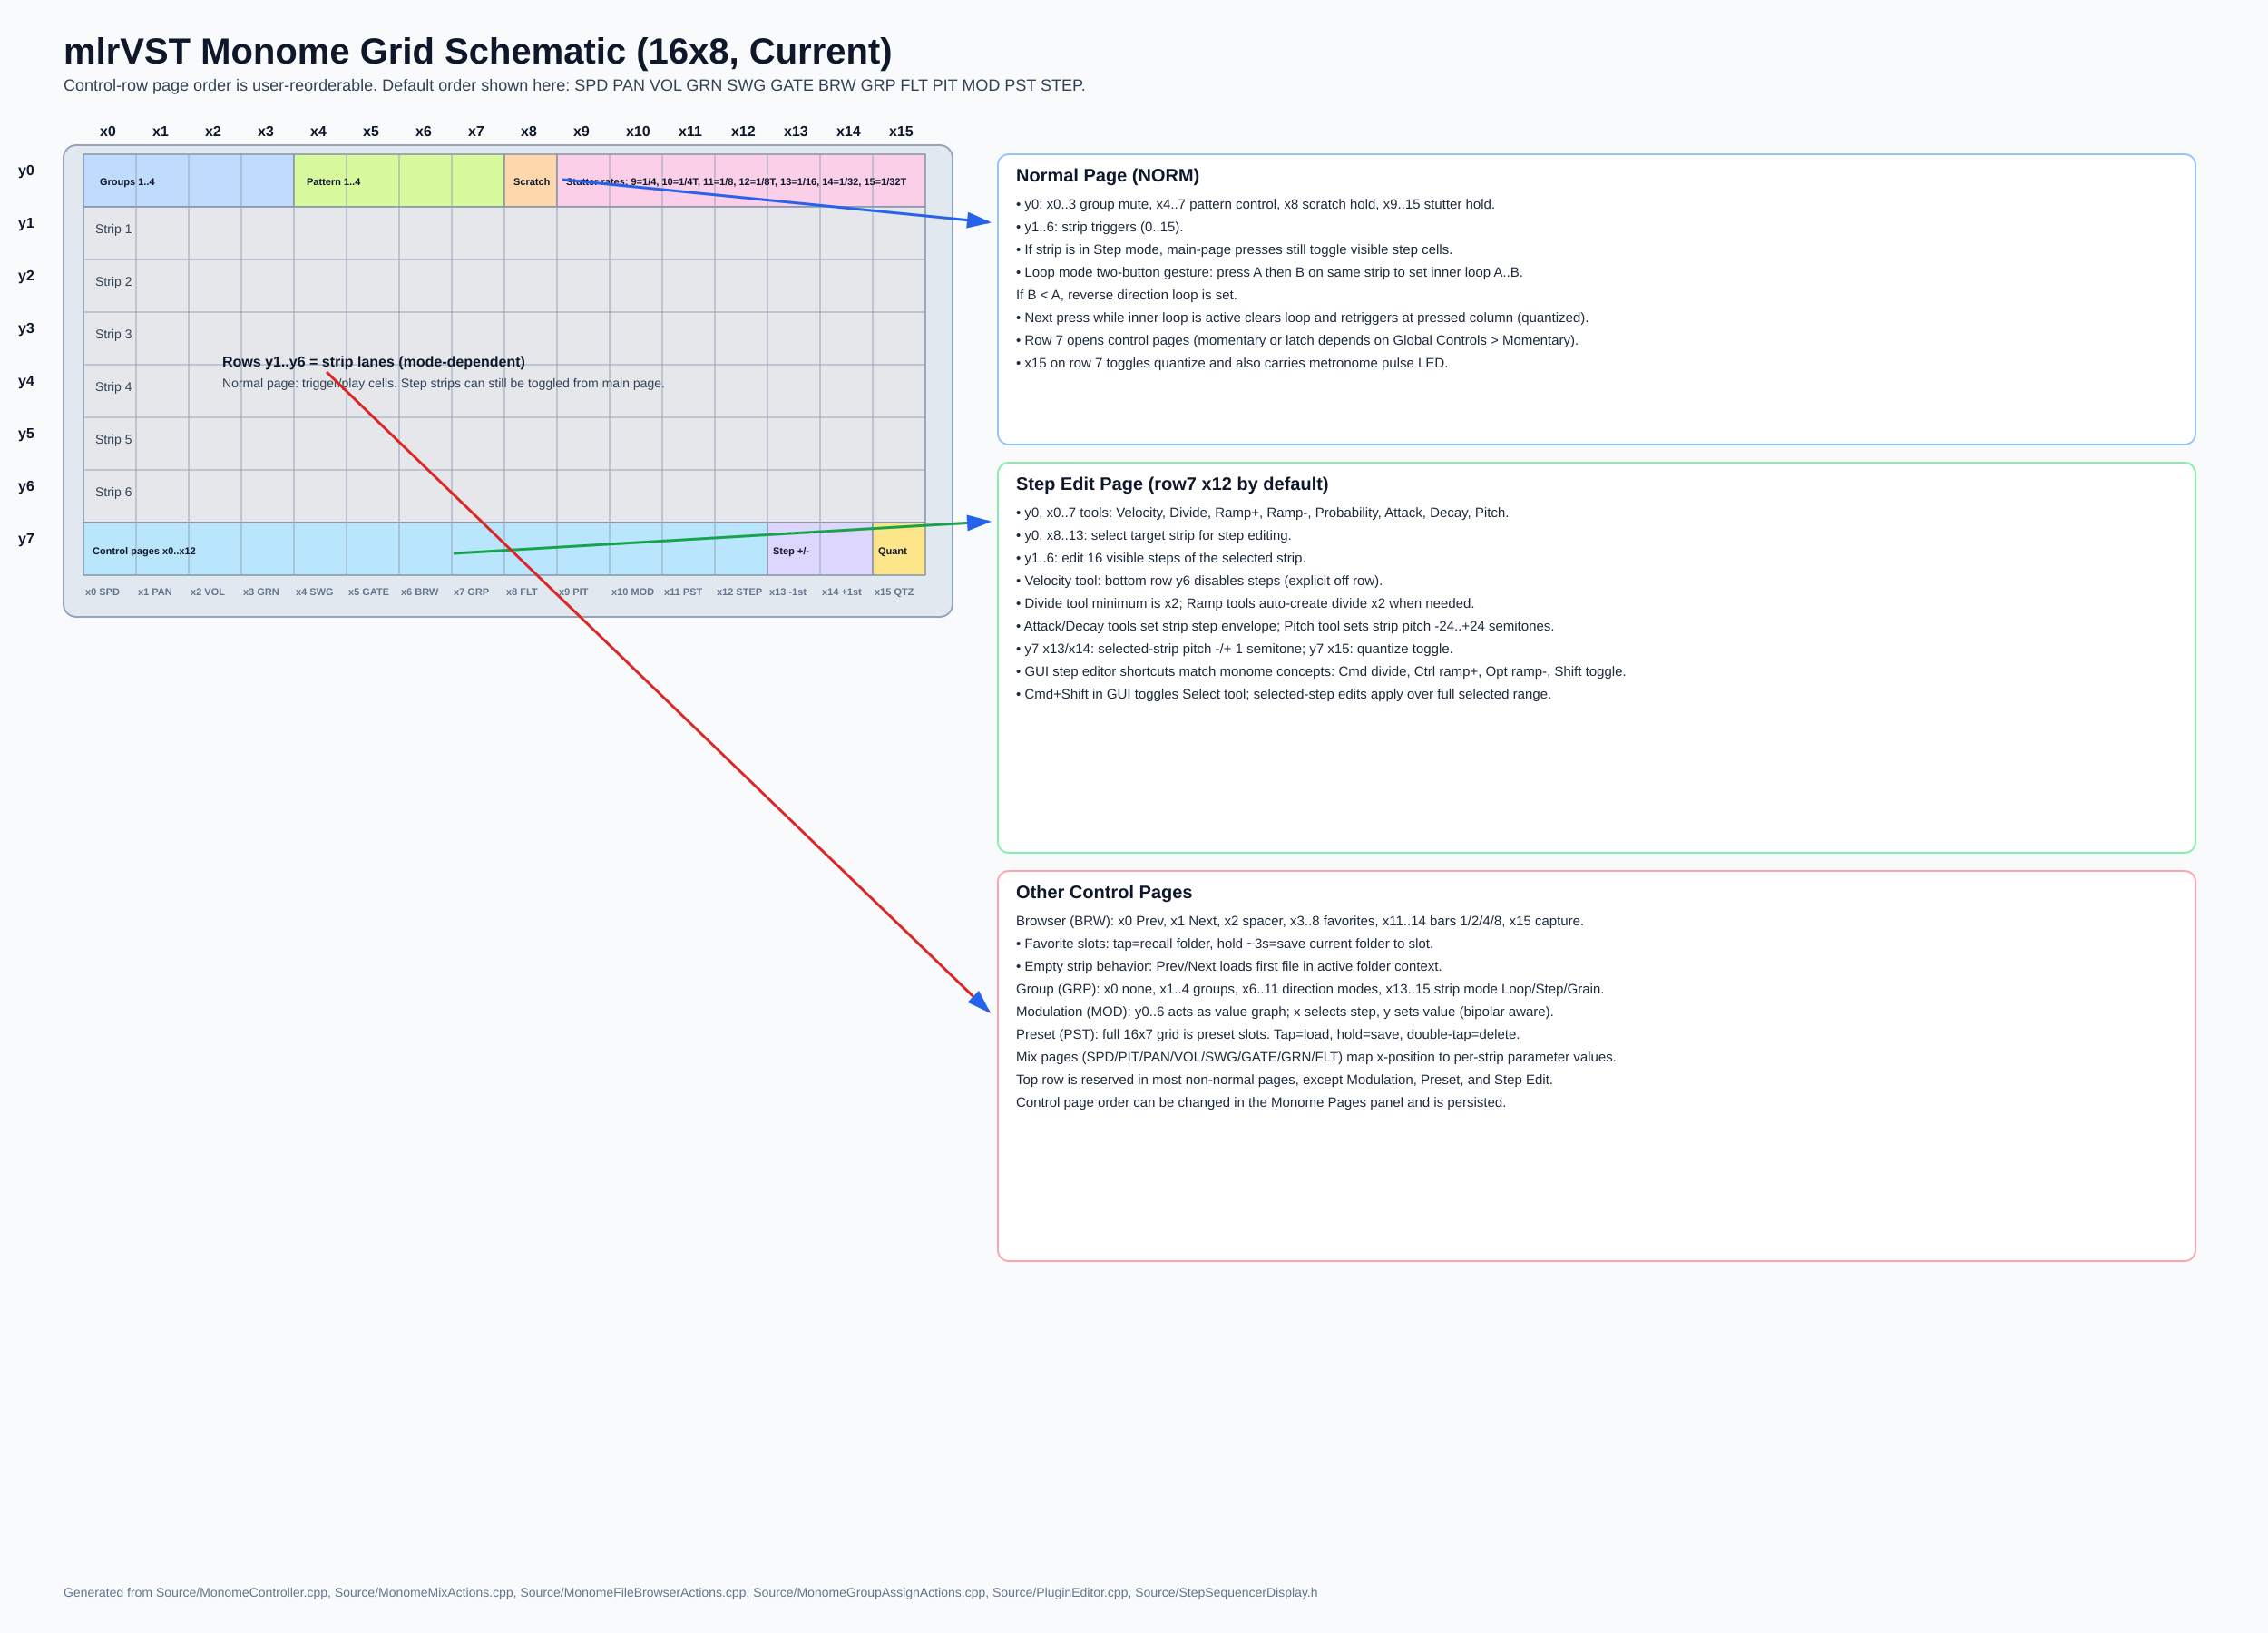
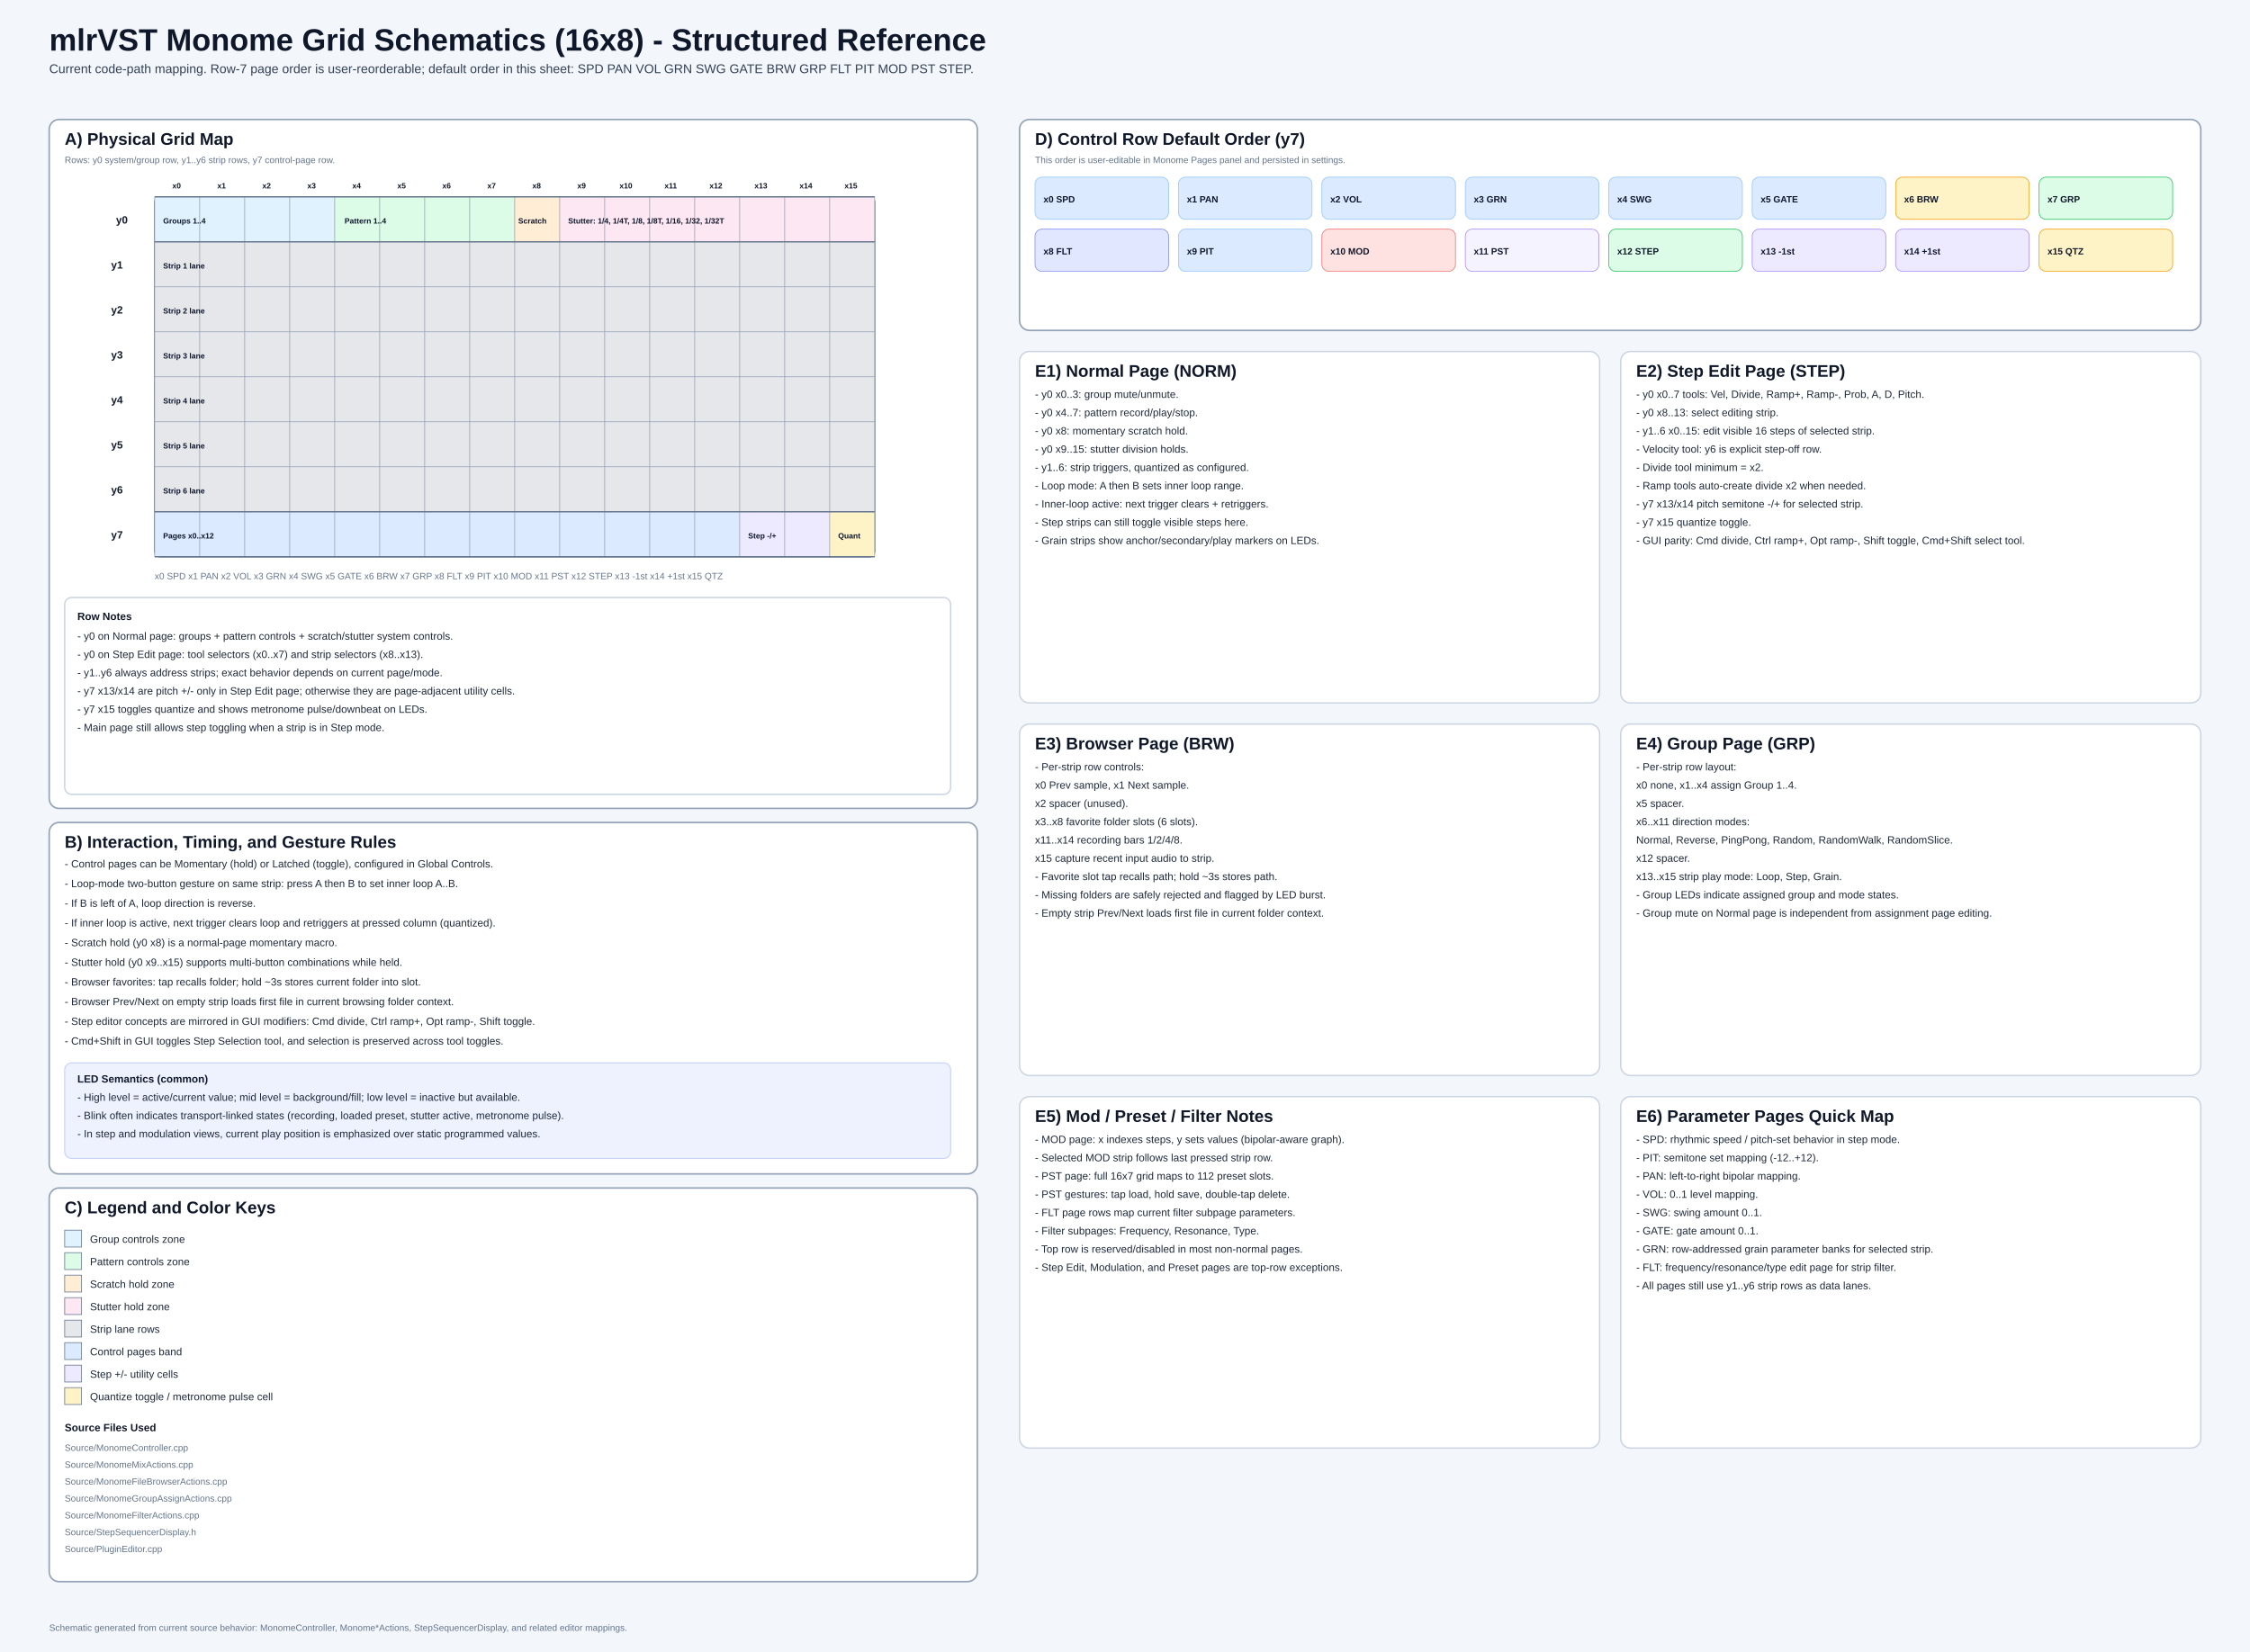
- <svg xmlns="http://www.w3.org/2000/svg" width="2500" height="1800" viewBox="0 0 2500 1800">
+ <svg xmlns="http://www.w3.org/2000/svg" width="3200" height="2350" viewBox="0 0 3200 2350">
  <defs>
    <style>
-       .title { font: 700 40px 'Arial', sans-serif; fill: #0f172a; }
+       .title { font: 700 44px 'Arial', sans-serif; fill: #0f172a; }
      .subtitle { font: 500 18px 'Arial', sans-serif; fill: #334155; }
-       .small { font: 500 14px 'Arial', sans-serif; fill: #334155; }
-       .label { font: 600 16px 'Arial', sans-serif; fill: #0f172a; }
+       .section { font: 700 24px 'Arial', sans-serif; fill: #0f172a; }
+       .label { font: 600 15px 'Arial', sans-serif; fill: #0f172a; }
      .tiny { font: 600 11px 'Arial', sans-serif; fill: #0f172a; }
-       .cellText { font: 600 11px 'Arial', sans-serif; fill: #0f172a; }
-       .boxTitle { font: 700 20px 'Arial', sans-serif; fill: #0f172a; }
-       .boxText { font: 500 15px 'Arial', sans-serif; fill: #1e293b; }
-       .muted { fill: #64748b; }
+       .body { font: 500 15px 'Arial', sans-serif; fill: #1e293b; }
+       .muted { font: 500 13px 'Arial', sans-serif; fill: #64748b; }
+       .chip { font: 700 13px 'Arial', sans-serif; fill: #0f172a; }
+       .rowBandNormal { fill: #e0f2fe; }
+       .rowBandPattern { fill: #dcfce7; }
+       .rowBandScratch { fill: #ffedd5; }
+       .rowBandStutter { fill: #fce7f3; }
+       .rowBandStrip { fill: #e5e7eb; }
+       .rowBandControl { fill: #dbeafe; }
+       .rowBandControlAux { fill: #ede9fe; }
+       .rowBandQuant { fill: #fef3c7; }
+       .card { fill: #ffffff; stroke: #cbd5e1; stroke-width: 2; }
+       .cardStrong { fill: #ffffff; stroke: #94a3b8; stroke-width: 2.2; }
+       .gridStroke { stroke: #94a3b8; stroke-width: 1; }
+       .gridHeavy { stroke: #64748b; stroke-width: 1.8; }
    </style>
-     <marker id="arrow" markerWidth="10" markerHeight="10" refX="8" refY="3" orient="auto" markerUnits="strokeWidth">
-       <path d="M0,0 L0,6 L9,3 z" fill="#2563eb" />
-     </marker>
  </defs>
-   <rect x="0" y="0" width="2500" height="1800" fill="#f8fafc" />
-   <text x="70" y="70" class="title">mlrVST Monome Grid Schematic (16x8, Current)</text>
-   <text x="70" y="100" class="subtitle">Control-row page order is user-reorderable. Default order shown here: SPD PAN VOL GRN SWG GATE BRW GRP FLT PIT MOD PST STEP.</text>
-   <rect x="70" y="160" width="980" height="520" rx="14" fill="#e2e8f0" stroke="#94a3b8" stroke-width="2" />
-   <g>
-     <text x="110" y="150" class="label">x0</text>
-     <text x="168" y="150" class="label">x1</text>
-     <text x="226" y="150" class="label">x2</text>
-     <text x="284" y="150" class="label">x3</text>
-     <text x="342" y="150" class="label">x4</text>
-     <text x="400" y="150" class="label">x5</text>
-     <text x="458" y="150" class="label">x6</text>
-     <text x="516" y="150" class="label">x7</text>
-     <text x="574" y="150" class="label">x8</text>
-     <text x="632" y="150" class="label">x9</text>
-     <text x="690" y="150" class="label">x10</text>
-     <text x="748" y="150" class="label">x11</text>
-     <text x="806" y="150" class="label">x12</text>
-     <text x="864" y="150" class="label">x13</text>
-     <text x="922" y="150" class="label">x14</text>
-     <text x="980" y="150" class="label">x15</text>
+   <rect x="0" y="0" width="3200" height="2350" fill="#f3f6fb" />
+   <text x="70" y="72" class="title">mlrVST Monome Grid Schematics (16x8) - Structured Reference</text>
+   <text x="70" y="104" class="subtitle">Current code-path mapping. Row-7 page order is user-reorderable; default order in this sheet: SPD PAN VOL GRN SWG GATE BRW GRP FLT PIT MOD PST STEP.</text>
+   <rect x="70" y="170" width="1320" height="980" rx="14" class="cardStrong" />
+   <text x="92" y="206" class="section">A) Physical Grid Map</text>
+   <text x="92" y="232" class="muted">Rows: y0 system/group row, y1..y6 strip rows, y7 control-page row.</text>
+   <rect x="220" y="280" width="1024" height="512" rx="8" fill="#f8fafc" stroke="#64748b" stroke-width="2" />
+   <rect x="220" y="280" width="256" height="64" class="rowBandNormal" />
+   <rect x="476" y="280" width="256" height="64" class="rowBandPattern" />
+   <rect x="732" y="280" width="64" height="64" class="rowBandScratch" />
+   <rect x="796" y="280" width="448" height="64" class="rowBandStutter" />
+   <rect x="220" y="344" width="1024" height="384" class="rowBandStrip" />
+   <rect x="220" y="728" width="832" height="64" class="rowBandControl" />
+   <rect x="1052" y="728" width="128" height="64" class="rowBandControlAux" />
+   <rect x="1180" y="728" width="64" height="64" class="rowBandQuant" />
+   <g class="gridStroke">
+     <line x1="220" y1="280" x2="220" y2="792" />
+     <line x1="284" y1="280" x2="284" y2="792" />
+     <line x1="348" y1="280" x2="348" y2="792" />
+     <line x1="412" y1="280" x2="412" y2="792" />
+     <line x1="476" y1="280" x2="476" y2="792" />
+     <line x1="540" y1="280" x2="540" y2="792" />
+     <line x1="604" y1="280" x2="604" y2="792" />
+     <line x1="668" y1="280" x2="668" y2="792" />
+     <line x1="732" y1="280" x2="732" y2="792" />
+     <line x1="796" y1="280" x2="796" y2="792" />
+     <line x1="860" y1="280" x2="860" y2="792" />
+     <line x1="924" y1="280" x2="924" y2="792" />
+     <line x1="988" y1="280" x2="988" y2="792" />
+     <line x1="1052" y1="280" x2="1052" y2="792" />
+     <line x1="1116" y1="280" x2="1116" y2="792" />
+     <line x1="1180" y1="280" x2="1180" y2="792" />
+     <line x1="1244" y1="280" x2="1244" y2="792" />
+     <line x1="220" y1="280" x2="1244" y2="280" />
+     <line x1="220" y1="344" x2="1244" y2="344" />
+     <line x1="220" y1="408" x2="1244" y2="408" />
+     <line x1="220" y1="472" x2="1244" y2="472" />
+     <line x1="220" y1="536" x2="1244" y2="536" />
+     <line x1="220" y1="600" x2="1244" y2="600" />
+     <line x1="220" y1="664" x2="1244" y2="664" />
+     <line x1="220" y1="728" x2="1244" y2="728" />
+     <line x1="220" y1="792" x2="1244" y2="792" />
  </g>
-   <g>
-     <text x="20" y="193" class="label">y0</text>
-     <text x="20" y="251" class="label">y1</text>
-     <text x="20" y="309" class="label">y2</text>
-     <text x="20" y="367" class="label">y3</text>
-     <text x="20" y="425" class="label">y4</text>
-     <text x="20" y="483" class="label">y5</text>
-     <text x="20" y="541" class="label">y6</text>
-     <text x="20" y="599" class="label">y7</text>
+   <g class="gridHeavy">
+     <line x1="220" y1="280" x2="1244" y2="280" />
+     <line x1="220" y1="344" x2="1244" y2="344" />
+     <line x1="220" y1="728" x2="1244" y2="728" />
+     <line x1="220" y1="792" x2="1244" y2="792" />
  </g>
-   <g>
-     <rect x="92" y="170" width="232" height="58" fill="#bfdbfe" stroke="#64748b" />
-     <rect x="324" y="170" width="232" height="58" fill="#d9f99d" stroke="#64748b" />
-     <rect x="556" y="170" width="58" height="58" fill="#fed7aa" stroke="#64748b" />
-     <rect x="614" y="170" width="406" height="58" fill="#fbcfe8" stroke="#64748b" />
-     <rect x="92" y="228" width="928" height="348" fill="#e5e7eb" stroke="#64748b" />
-     <rect x="92" y="576" width="754" height="58" fill="#bae6fd" stroke="#64748b" />
-     <rect x="846" y="576" width="116" height="58" fill="#ddd6fe" stroke="#64748b" />
-     <rect x="962" y="576" width="58" height="58" fill="#fde68a" stroke="#64748b" />
-     <g stroke="#94a3b8" stroke-width="1">
-       <line x1="92" y1="170" x2="92" y2="634" />
-       <line x1="150" y1="170" x2="150" y2="634" />
-       <line x1="208" y1="170" x2="208" y2="634" />
-       <line x1="266" y1="170" x2="266" y2="634" />
-       <line x1="324" y1="170" x2="324" y2="634" />
-       <line x1="382" y1="170" x2="382" y2="634" />
-       <line x1="440" y1="170" x2="440" y2="634" />
-       <line x1="498" y1="170" x2="498" y2="634" />
-       <line x1="556" y1="170" x2="556" y2="634" />
-       <line x1="614" y1="170" x2="614" y2="634" />
-       <line x1="672" y1="170" x2="672" y2="634" />
-       <line x1="730" y1="170" x2="730" y2="634" />
-       <line x1="788" y1="170" x2="788" y2="634" />
-       <line x1="846" y1="170" x2="846" y2="634" />
-       <line x1="904" y1="170" x2="904" y2="634" />
-       <line x1="962" y1="170" x2="962" y2="634" />
-       <line x1="1020" y1="170" x2="1020" y2="634" />
-       <line x1="92" y1="170" x2="1020" y2="170" />
-       <line x1="92" y1="228" x2="1020" y2="228" />
-       <line x1="92" y1="286" x2="1020" y2="286" />
-       <line x1="92" y1="344" x2="1020" y2="344" />
-       <line x1="92" y1="402" x2="1020" y2="402" />
-       <line x1="92" y1="460" x2="1020" y2="460" />
-       <line x1="92" y1="518" x2="1020" y2="518" />
-       <line x1="92" y1="576" x2="1020" y2="576" />
-       <line x1="92" y1="634" x2="1020" y2="634" />
-     </g>
-   </g>
-   <text x="110" y="204" class="cellText">Groups 1..4</text>
-   <text x="338" y="204" class="cellText">Pattern 1..4</text>
-   <text x="566" y="204" class="cellText">Scratch</text>
-   <text x="624" y="204" class="cellText">Stutter rates: 9=1/4, 10=1/4T, 11=1/8, 12=1/8T, 13=1/16, 14=1/32, 15=1/32T</text>
-   <text x="105" y="257" class="small">Strip 1</text>
-   <text x="105" y="315" class="small">Strip 2</text>
-   <text x="105" y="373" class="small">Strip 3</text>
-   <text x="105" y="431" class="small">Strip 4</text>
-   <text x="105" y="489" class="small">Strip 5</text>
-   <text x="105" y="547" class="small">Strip 6</text>
-   <text x="245" y="404" class="label">Rows y1..y6 = strip lanes (mode-dependent)</text>
-   <text x="245" y="427" class="small">Normal page: trigger/play cells. Step strips can still be toggled from main page.</text>
-   <text x="102" y="611" class="cellText">Control pages x0..x12</text>
-   <text x="852" y="611" class="cellText">Step +/-</text>
-   <text x="968" y="611" class="cellText">Quant</text>
-   <text x="94" y="656" class="tiny muted">x0 SPD</text>
-   <text x="152" y="656" class="tiny muted">x1 PAN</text>
-   <text x="210" y="656" class="tiny muted">x2 VOL</text>
-   <text x="268" y="656" class="tiny muted">x3 GRN</text>
-   <text x="326" y="656" class="tiny muted">x4 SWG</text>
-   <text x="384" y="656" class="tiny muted">x5 GATE</text>
-   <text x="442" y="656" class="tiny muted">x6 BRW</text>
-   <text x="500" y="656" class="tiny muted">x7 GRP</text>
-   <text x="558" y="656" class="tiny muted">x8 FLT</text>
-   <text x="616" y="656" class="tiny muted">x9 PIT</text>
-   <text x="674" y="656" class="tiny muted">x10 MOD</text>
-   <text x="732" y="656" class="tiny muted">x11 PST</text>
-   <text x="790" y="656" class="tiny muted">x12 STEP</text>
-   <text x="848" y="656" class="tiny muted">x13 -1st</text>
-   <text x="906" y="656" class="tiny muted">x14 +1st</text>
-   <text x="964" y="656" class="tiny muted">x15 QTZ</text>
-   <rect x="1100" y="170" width="1320" height="320" rx="12" fill="#ffffff" stroke="#93c5fd" stroke-width="2" />
-   <text x="1120" y="200" class="boxTitle">Normal Page (NORM)</text>
-   <text x="1120" y="230" class="boxText">• y0: x0..3 group mute, x4..7 pattern control, x8 scratch hold, x9..15 stutter hold.</text>
-   <text x="1120" y="255" class="boxText">• y1..6: strip triggers (0..15).</text>
-   <text x="1120" y="280" class="boxText">• If strip is in Step mode, main-page presses still toggle visible step cells.</text>
-   <text x="1120" y="305" class="boxText">• Loop mode two-button gesture: press A then B on same strip to set inner loop A..B.</text>
-   <text x="1120" y="330" class="boxText">  If B &lt; A, reverse direction loop is set.</text>
-   <text x="1120" y="355" class="boxText">• Next press while inner loop is active clears loop and retriggers at pressed column (quantized).</text>
-   <text x="1120" y="380" class="boxText">• Row 7 opens control pages (momentary or latch depends on Global Controls &gt; Momentary).</text>
-   <text x="1120" y="405" class="boxText">• x15 on row 7 toggles quantize and also carries metronome pulse LED.</text>
-   <rect x="1100" y="510" width="1320" height="430" rx="12" fill="#ffffff" stroke="#86efac" stroke-width="2" />
-   <text x="1120" y="540" class="boxTitle">Step Edit Page (row7 x12 by default)</text>
-   <text x="1120" y="570" class="boxText">• y0, x0..7 tools: Velocity, Divide, Ramp+, Ramp-, Probability, Attack, Decay, Pitch.</text>
-   <text x="1120" y="595" class="boxText">• y0, x8..13: select target strip for step editing.</text>
-   <text x="1120" y="620" class="boxText">• y1..6: edit 16 visible steps of the selected strip.</text>
-   <text x="1120" y="645" class="boxText">• Velocity tool: bottom row y6 disables steps (explicit off row).</text>
-   <text x="1120" y="670" class="boxText">• Divide tool minimum is x2; Ramp tools auto-create divide x2 when needed.</text>
-   <text x="1120" y="695" class="boxText">• Attack/Decay tools set strip step envelope; Pitch tool sets strip pitch -24..+24 semitones.</text>
-   <text x="1120" y="720" class="boxText">• y7 x13/x14: selected-strip pitch -/+ 1 semitone; y7 x15: quantize toggle.</text>
-   <text x="1120" y="745" class="boxText">• GUI step editor shortcuts match monome concepts: Cmd divide, Ctrl ramp+, Opt ramp-, Shift toggle.</text>
-   <text x="1120" y="770" class="boxText">• Cmd+Shift in GUI toggles Select tool; selected-step edits apply over full selected range.</text>
-   <rect x="1100" y="960" width="1320" height="430" rx="12" fill="#ffffff" stroke="#fda4af" stroke-width="2" />
-   <text x="1120" y="990" class="boxTitle">Other Control Pages</text>
-   <text x="1120" y="1020" class="boxText">Browser (BRW): x0 Prev, x1 Next, x2 spacer, x3..8 favorites, x11..14 bars 1/2/4/8, x15 capture.</text>
-   <text x="1120" y="1045" class="boxText">• Favorite slots: tap=recall folder, hold ~3s=save current folder to slot.</text>
-   <text x="1120" y="1070" class="boxText">• Empty strip behavior: Prev/Next loads first file in active folder context.</text>
-   <text x="1120" y="1095" class="boxText">Group (GRP): x0 none, x1..4 groups, x6..11 direction modes, x13..15 strip mode Loop/Step/Grain.</text>
-   <text x="1120" y="1120" class="boxText">Modulation (MOD): y0..6 acts as value graph; x selects step, y sets value (bipolar aware).</text>
-   <text x="1120" y="1145" class="boxText">Preset (PST): full 16x7 grid is preset slots. Tap=load, hold=save, double-tap=delete.</text>
-   <text x="1120" y="1170" class="boxText">Mix pages (SPD/PIT/PAN/VOL/SWG/GATE/GRN/FLT) map x-position to per-strip parameter values.</text>
-   <text x="1120" y="1195" class="boxText">Top row is reserved in most non-normal pages, except Modulation, Preset, and Step Edit.</text>
-   <text x="1120" y="1220" class="boxText">Control page order can be changed in the Monome Pages panel and is persisted.</text>
-   <line x1="620" y1="198" x2="1090" y2="245" stroke="#2563eb" stroke-width="3" marker-end="url(#arrow)" />
-   <line x1="500" y1="610" x2="1090" y2="575" stroke="#16a34a" stroke-width="3" marker-end="url(#arrow)" />
-   <line x1="360" y1="410" x2="1090" y2="1115" stroke="#dc2626" stroke-width="3" marker-end="url(#arrow)" />
-   <text x="70" y="1760" class="small muted">Generated from Source/MonomeController.cpp, Source/MonomeMixActions.cpp, Source/MonomeFileBrowserActions.cpp, Source/MonomeGroupAssignActions.cpp, Source/PluginEditor.cpp, Source/StepSequencerDisplay.h</text>
+   <text x="245" y="268" class="tiny">x0</text>
+   <text x="309" y="268" class="tiny">x1</text>
+   <text x="373" y="268" class="tiny">x2</text>
+   <text x="437" y="268" class="tiny">x3</text>
+   <text x="501" y="268" class="tiny">x4</text>
+   <text x="565" y="268" class="tiny">x5</text>
+   <text x="629" y="268" class="tiny">x6</text>
+   <text x="693" y="268" class="tiny">x7</text>
+   <text x="757" y="268" class="tiny">x8</text>
+   <text x="821" y="268" class="tiny">x9</text>
+   <text x="881" y="268" class="tiny">x10</text>
+   <text x="945" y="268" class="tiny">x11</text>
+   <text x="1009" y="268" class="tiny">x12</text>
+   <text x="1073" y="268" class="tiny">x13</text>
+   <text x="1137" y="268" class="tiny">x14</text>
+   <text x="1201" y="268" class="tiny">x15</text>
+   <text x="165" y="318" class="label">y0</text>
+   <text x="158" y="382" class="label">y1</text>
+   <text x="158" y="446" class="label">y2</text>
+   <text x="158" y="510" class="label">y3</text>
+   <text x="158" y="574" class="label">y4</text>
+   <text x="158" y="638" class="label">y5</text>
+   <text x="158" y="702" class="label">y6</text>
+   <text x="158" y="766" class="label">y7</text>
+   <text x="232" y="318" class="tiny">Groups 1..4</text>
+   <text x="490" y="318" class="tiny">Pattern 1..4</text>
+   <text x="737" y="318" class="tiny">Scratch</text>
+   <text x="808" y="318" class="tiny">Stutter: 1/4, 1/4T, 1/8, 1/8T, 1/16, 1/32, 1/32T</text>
+   <text x="232" y="382" class="tiny">Strip 1 lane</text>
+   <text x="232" y="446" class="tiny">Strip 2 lane</text>
+   <text x="232" y="510" class="tiny">Strip 3 lane</text>
+   <text x="232" y="574" class="tiny">Strip 4 lane</text>
+   <text x="232" y="638" class="tiny">Strip 5 lane</text>
+   <text x="232" y="702" class="tiny">Strip 6 lane</text>
+   <text x="232" y="766" class="tiny">Pages x0..x12</text>
+   <text x="1064" y="766" class="tiny">Step -/+</text>
+   <text x="1192" y="766" class="tiny">Quant</text>
+   <text x="220" y="824" class="muted">x0 SPD   x1 PAN   x2 VOL   x3 GRN   x4 SWG   x5 GATE   x6 BRW   x7 GRP   x8 FLT   x9 PIT   x10 MOD   x11 PST   x12 STEP   x13 -1st   x14 +1st   x15 QTZ</text>
+   <rect x="92" y="850" width="1260" height="280" rx="10" class="card" />
+   <text x="110" y="882" class="label">Row Notes</text>
+   <text x="110" y="910" class="body">- y0 on Normal page: groups + pattern controls + scratch/stutter system controls.</text>
+   <text x="110" y="936" class="body">- y0 on Step Edit page: tool selectors (x0..x7) and strip selectors (x8..x13).</text>
+   <text x="110" y="962" class="body">- y1..y6 always address strips; exact behavior depends on current page/mode.</text>
+   <text x="110" y="988" class="body">- y7 x13/x14 are pitch +/- only in Step Edit page; otherwise they are page-adjacent utility cells.</text>
+   <text x="110" y="1014" class="body">- y7 x15 toggles quantize and shows metronome pulse/downbeat on LEDs.</text>
+   <text x="110" y="1040" class="body">- Main page still allows step toggling when a strip is in Step mode.</text>
+   <rect x="70" y="1170" width="1320" height="500" rx="14" class="cardStrong" />
+   <text x="92" y="1206" class="section">B) Interaction, Timing, and Gesture Rules</text>
+   <text x="92" y="1234" class="body">- Control pages can be Momentary (hold) or Latched (toggle), configured in Global Controls.</text>
+   <text x="92" y="1262" class="body">- Loop-mode two-button gesture on same strip: press A then B to set inner loop A..B.</text>
+   <text x="92" y="1290" class="body">- If B is left of A, loop direction is reverse.</text>
+   <text x="92" y="1318" class="body">- If inner loop is active, next trigger clears loop and retriggers at pressed column (quantized).</text>
+   <text x="92" y="1346" class="body">- Scratch hold (y0 x8) is a normal-page momentary macro.</text>
+   <text x="92" y="1374" class="body">- Stutter hold (y0 x9..x15) supports multi-button combinations while held.</text>
+   <text x="92" y="1402" class="body">- Browser favorites: tap recalls folder; hold ~3s stores current folder into slot.</text>
+   <text x="92" y="1430" class="body">- Browser Prev/Next on empty strip loads first file in current browsing folder context.</text>
+   <text x="92" y="1458" class="body">- Step editor concepts are mirrored in GUI modifiers: Cmd divide, Ctrl ramp+, Opt ramp-, Shift toggle.</text>
+   <text x="92" y="1486" class="body">- Cmd+Shift in GUI toggles Step Selection tool, and selection is preserved across tool toggles.</text>
+   <rect x="92" y="1512" width="1260" height="136" rx="10" fill="#eef2ff" stroke="#c7d2fe" stroke-width="1.5" />
+   <text x="110" y="1540" class="label">LED Semantics (common)</text>
+   <text x="110" y="1566" class="body">- High level = active/current value; mid level = background/fill; low level = inactive but available.</text>
+   <text x="110" y="1592" class="body">- Blink often indicates transport-linked states (recording, loaded preset, stutter active, metronome pulse).</text>
+   <text x="110" y="1618" class="body">- In step and modulation views, current play position is emphasized over static programmed values.</text>
+   <rect x="70" y="1690" width="1320" height="560" rx="14" class="cardStrong" />
+   <text x="92" y="1726" class="section">C) Legend and Color Keys</text>
+   <rect x="92" y="1750" width="24" height="24" class="rowBandNormal" stroke="#64748b" />
+   <text x="128" y="1768" class="body">Group controls zone</text>
+   <rect x="92" y="1782" width="24" height="24" class="rowBandPattern" stroke="#64748b" />
+   <text x="128" y="1800" class="body">Pattern controls zone</text>
+   <rect x="92" y="1814" width="24" height="24" class="rowBandScratch" stroke="#64748b" />
+   <text x="128" y="1832" class="body">Scratch hold zone</text>
+   <rect x="92" y="1846" width="24" height="24" class="rowBandStutter" stroke="#64748b" />
+   <text x="128" y="1864" class="body">Stutter hold zone</text>
+   <rect x="92" y="1878" width="24" height="24" class="rowBandStrip" stroke="#64748b" />
+   <text x="128" y="1896" class="body">Strip lane rows</text>
+   <rect x="92" y="1910" width="24" height="24" class="rowBandControl" stroke="#64748b" />
+   <text x="128" y="1928" class="body">Control pages band</text>
+   <rect x="92" y="1942" width="24" height="24" class="rowBandControlAux" stroke="#64748b" />
+   <text x="128" y="1960" class="body">Step +/- utility cells</text>
+   <rect x="92" y="1974" width="24" height="24" class="rowBandQuant" stroke="#64748b" />
+   <text x="128" y="1992" class="body">Quantize toggle / metronome pulse cell</text>
+   <text x="92" y="2036" class="label">Source Files Used</text>
+   <text x="92" y="2064" class="muted">Source/MonomeController.cpp</text>
+   <text x="92" y="2088" class="muted">Source/MonomeMixActions.cpp</text>
+   <text x="92" y="2112" class="muted">Source/MonomeFileBrowserActions.cpp</text>
+   <text x="92" y="2136" class="muted">Source/MonomeGroupAssignActions.cpp</text>
+   <text x="92" y="2160" class="muted">Source/MonomeFilterActions.cpp</text>
+   <text x="92" y="2184" class="muted">Source/StepSequencerDisplay.h</text>
+   <text x="92" y="2208" class="muted">Source/PluginEditor.cpp</text>
+   <rect x="1450" y="170" width="1680" height="300" rx="14" class="cardStrong" />
+   <text x="1472" y="206" class="section">D) Control Row Default Order (y7)</text>
+   <text x="1472" y="232" class="muted">This order is user-editable in Monome Pages panel and persisted in settings.</text>
+   <rect x="1472" y="252" width="190" height="60" rx="10" fill="#dbeafe" stroke="#93c5fd" />
+   <text x="1484" y="288" class="chip">x0  SPD</text>
+   <rect x="1676" y="252" width="190" height="60" rx="10" fill="#dbeafe" stroke="#93c5fd" />
+   <text x="1688" y="288" class="chip">x1  PAN</text>
+   <rect x="1880" y="252" width="190" height="60" rx="10" fill="#dbeafe" stroke="#93c5fd" />
+   <text x="1892" y="288" class="chip">x2  VOL</text>
+   <rect x="2084" y="252" width="190" height="60" rx="10" fill="#dbeafe" stroke="#93c5fd" />
+   <text x="2096" y="288" class="chip">x3  GRN</text>
+   <rect x="2288" y="252" width="190" height="60" rx="10" fill="#dbeafe" stroke="#93c5fd" />
+   <text x="2300" y="288" class="chip">x4  SWG</text>
+   <rect x="2492" y="252" width="190" height="60" rx="10" fill="#dbeafe" stroke="#93c5fd" />
+   <text x="2504" y="288" class="chip">x5  GATE</text>
+   <rect x="2696" y="252" width="190" height="60" rx="10" fill="#fef3c7" stroke="#f59e0b" />
+   <text x="2708" y="288" class="chip">x6  BRW</text>
+   <rect x="2900" y="252" width="190" height="60" rx="10" fill="#dcfce7" stroke="#22c55e" />
+   <text x="2912" y="288" class="chip">x7  GRP</text>
+   <rect x="1472" y="326" width="190" height="60" rx="10" fill="#e0e7ff" stroke="#818cf8" />
+   <text x="1484" y="362" class="chip">x8  FLT</text>
+   <rect x="1676" y="326" width="190" height="60" rx="10" fill="#dbeafe" stroke="#93c5fd" />
+   <text x="1688" y="362" class="chip">x9  PIT</text>
+   <rect x="1880" y="326" width="190" height="60" rx="10" fill="#fee2e2" stroke="#f87171" />
+   <text x="1892" y="362" class="chip">x10 MOD</text>
+   <rect x="2084" y="326" width="190" height="60" rx="10" fill="#f5f3ff" stroke="#a78bfa" />
+   <text x="2096" y="362" class="chip">x11 PST</text>
+   <rect x="2288" y="326" width="190" height="60" rx="10" fill="#dcfce7" stroke="#22c55e" />
+   <text x="2300" y="362" class="chip">x12 STEP</text>
+   <rect x="2492" y="326" width="190" height="60" rx="10" fill="#ede9fe" stroke="#a78bfa" />
+   <text x="2504" y="362" class="chip">x13 -1st</text>
+   <rect x="2696" y="326" width="190" height="60" rx="10" fill="#ede9fe" stroke="#a78bfa" />
+   <text x="2708" y="362" class="chip">x14 +1st</text>
+   <rect x="2900" y="326" width="190" height="60" rx="10" fill="#fef3c7" stroke="#f59e0b" />
+   <text x="2912" y="362" class="chip">x15 QTZ</text>
+   <rect x="1450" y="500" width="825" height="500" rx="14" class="card" />
+   <text x="1472" y="536" class="section">E1) Normal Page (NORM)</text>
+   <text x="1472" y="566" class="body">- y0 x0..3: group mute/unmute.</text>
+   <text x="1472" y="592" class="body">- y0 x4..7: pattern record/play/stop.</text>
+   <text x="1472" y="618" class="body">- y0 x8: momentary scratch hold.</text>
+   <text x="1472" y="644" class="body">- y0 x9..15: stutter division holds.</text>
+   <text x="1472" y="670" class="body">- y1..6: strip triggers, quantized as configured.</text>
+   <text x="1472" y="696" class="body">- Loop mode: A then B sets inner loop range.</text>
+   <text x="1472" y="722" class="body">- Inner-loop active: next trigger clears + retriggers.</text>
+   <text x="1472" y="748" class="body">- Step strips can still toggle visible steps here.</text>
+   <text x="1472" y="774" class="body">- Grain strips show anchor/secondary/play markers on LEDs.</text>
+   <rect x="2305" y="500" width="825" height="500" rx="14" class="card" />
+   <text x="2327" y="536" class="section">E2) Step Edit Page (STEP)</text>
+   <text x="2327" y="566" class="body">- y0 x0..7 tools: Vel, Divide, Ramp+, Ramp-, Prob, A, D, Pitch.</text>
+   <text x="2327" y="592" class="body">- y0 x8..13: select editing strip.</text>
+   <text x="2327" y="618" class="body">- y1..6 x0..15: edit visible 16 steps of selected strip.</text>
+   <text x="2327" y="644" class="body">- Velocity tool: y6 is explicit step-off row.</text>
+   <text x="2327" y="670" class="body">- Divide tool minimum = x2.</text>
+   <text x="2327" y="696" class="body">- Ramp tools auto-create divide x2 when needed.</text>
+   <text x="2327" y="722" class="body">- y7 x13/x14 pitch semitone -/+ for selected strip.</text>
+   <text x="2327" y="748" class="body">- y7 x15 quantize toggle.</text>
+   <text x="2327" y="774" class="body">- GUI parity: Cmd divide, Ctrl ramp+, Opt ramp-, Shift toggle, Cmd+Shift select tool.</text>
+   <rect x="1450" y="1030" width="825" height="500" rx="14" class="card" />
+   <text x="1472" y="1066" class="section">E3) Browser Page (BRW)</text>
+   <text x="1472" y="1096" class="body">- Per-strip row controls:</text>
+   <text x="1472" y="1122" class="body">  x0 Prev sample, x1 Next sample.</text>
+   <text x="1472" y="1148" class="body">  x2 spacer (unused).</text>
+   <text x="1472" y="1174" class="body">  x3..x8 favorite folder slots (6 slots).</text>
+   <text x="1472" y="1200" class="body">  x11..x14 recording bars 1/2/4/8.</text>
+   <text x="1472" y="1226" class="body">  x15 capture recent input audio to strip.</text>
+   <text x="1472" y="1252" class="body">- Favorite slot tap recalls path; hold ~3s stores path.</text>
+   <text x="1472" y="1278" class="body">- Missing folders are safely rejected and flagged by LED burst.</text>
+   <text x="1472" y="1304" class="body">- Empty strip Prev/Next loads first file in current folder context.</text>
+   <rect x="2305" y="1030" width="825" height="500" rx="14" class="card" />
+   <text x="2327" y="1066" class="section">E4) Group Page (GRP)</text>
+   <text x="2327" y="1096" class="body">- Per-strip row layout:</text>
+   <text x="2327" y="1122" class="body">  x0 none, x1..x4 assign Group 1..4.</text>
+   <text x="2327" y="1148" class="body">  x5 spacer.</text>
+   <text x="2327" y="1174" class="body">  x6..x11 direction modes:</text>
+   <text x="2327" y="1200" class="body">    Normal, Reverse, PingPong, Random, RandomWalk, RandomSlice.</text>
+   <text x="2327" y="1226" class="body">  x12 spacer.</text>
+   <text x="2327" y="1252" class="body">  x13..x15 strip play mode: Loop, Step, Grain.</text>
+   <text x="2327" y="1278" class="body">- Group LEDs indicate assigned group and mode states.</text>
+   <text x="2327" y="1304" class="body">- Group mute on Normal page is independent from assignment page editing.</text>
+   <rect x="1450" y="1560" width="825" height="500" rx="14" class="card" />
+   <text x="1472" y="1596" class="section">E5) Mod / Preset / Filter Notes</text>
+   <text x="1472" y="1626" class="body">- MOD page: x indexes steps, y sets values (bipolar-aware graph).</text>
+   <text x="1472" y="1652" class="body">- Selected MOD strip follows last pressed strip row.</text>
+   <text x="1472" y="1678" class="body">- PST page: full 16x7 grid maps to 112 preset slots.</text>
+   <text x="1472" y="1704" class="body">- PST gestures: tap load, hold save, double-tap delete.</text>
+   <text x="1472" y="1730" class="body">- FLT page rows map current filter subpage parameters.</text>
+   <text x="1472" y="1756" class="body">- Filter subpages: Frequency, Resonance, Type.</text>
+   <text x="1472" y="1782" class="body">- Top row is reserved/disabled in most non-normal pages.</text>
+   <text x="1472" y="1808" class="body">- Step Edit, Modulation, and Preset pages are top-row exceptions.</text>
+   <rect x="2305" y="1560" width="825" height="500" rx="14" class="card" />
+   <text x="2327" y="1596" class="section">E6) Parameter Pages Quick Map</text>
+   <text x="2327" y="1626" class="body">- SPD: rhythmic speed / pitch-set behavior in step mode.</text>
+   <text x="2327" y="1652" class="body">- PIT: semitone set mapping (-12..+12).</text>
+   <text x="2327" y="1678" class="body">- PAN: left-to-right bipolar mapping.</text>
+   <text x="2327" y="1704" class="body">- VOL: 0..1 level mapping.</text>
+   <text x="2327" y="1730" class="body">- SWG: swing amount 0..1.</text>
+   <text x="2327" y="1756" class="body">- GATE: gate amount 0..1.</text>
+   <text x="2327" y="1782" class="body">- GRN: row-addressed grain parameter banks for selected strip.</text>
+   <text x="2327" y="1808" class="body">- FLT: frequency/resonance/type edit page for strip filter.</text>
+   <text x="2327" y="1834" class="body">- All pages still use y1..y6 strip rows as data lanes.</text>
+   <text x="70" y="2320" class="muted">Schematic generated from current source behavior: MonomeController, Monome*Actions, StepSequencerDisplay, and related editor mappings.</text>
</svg>
